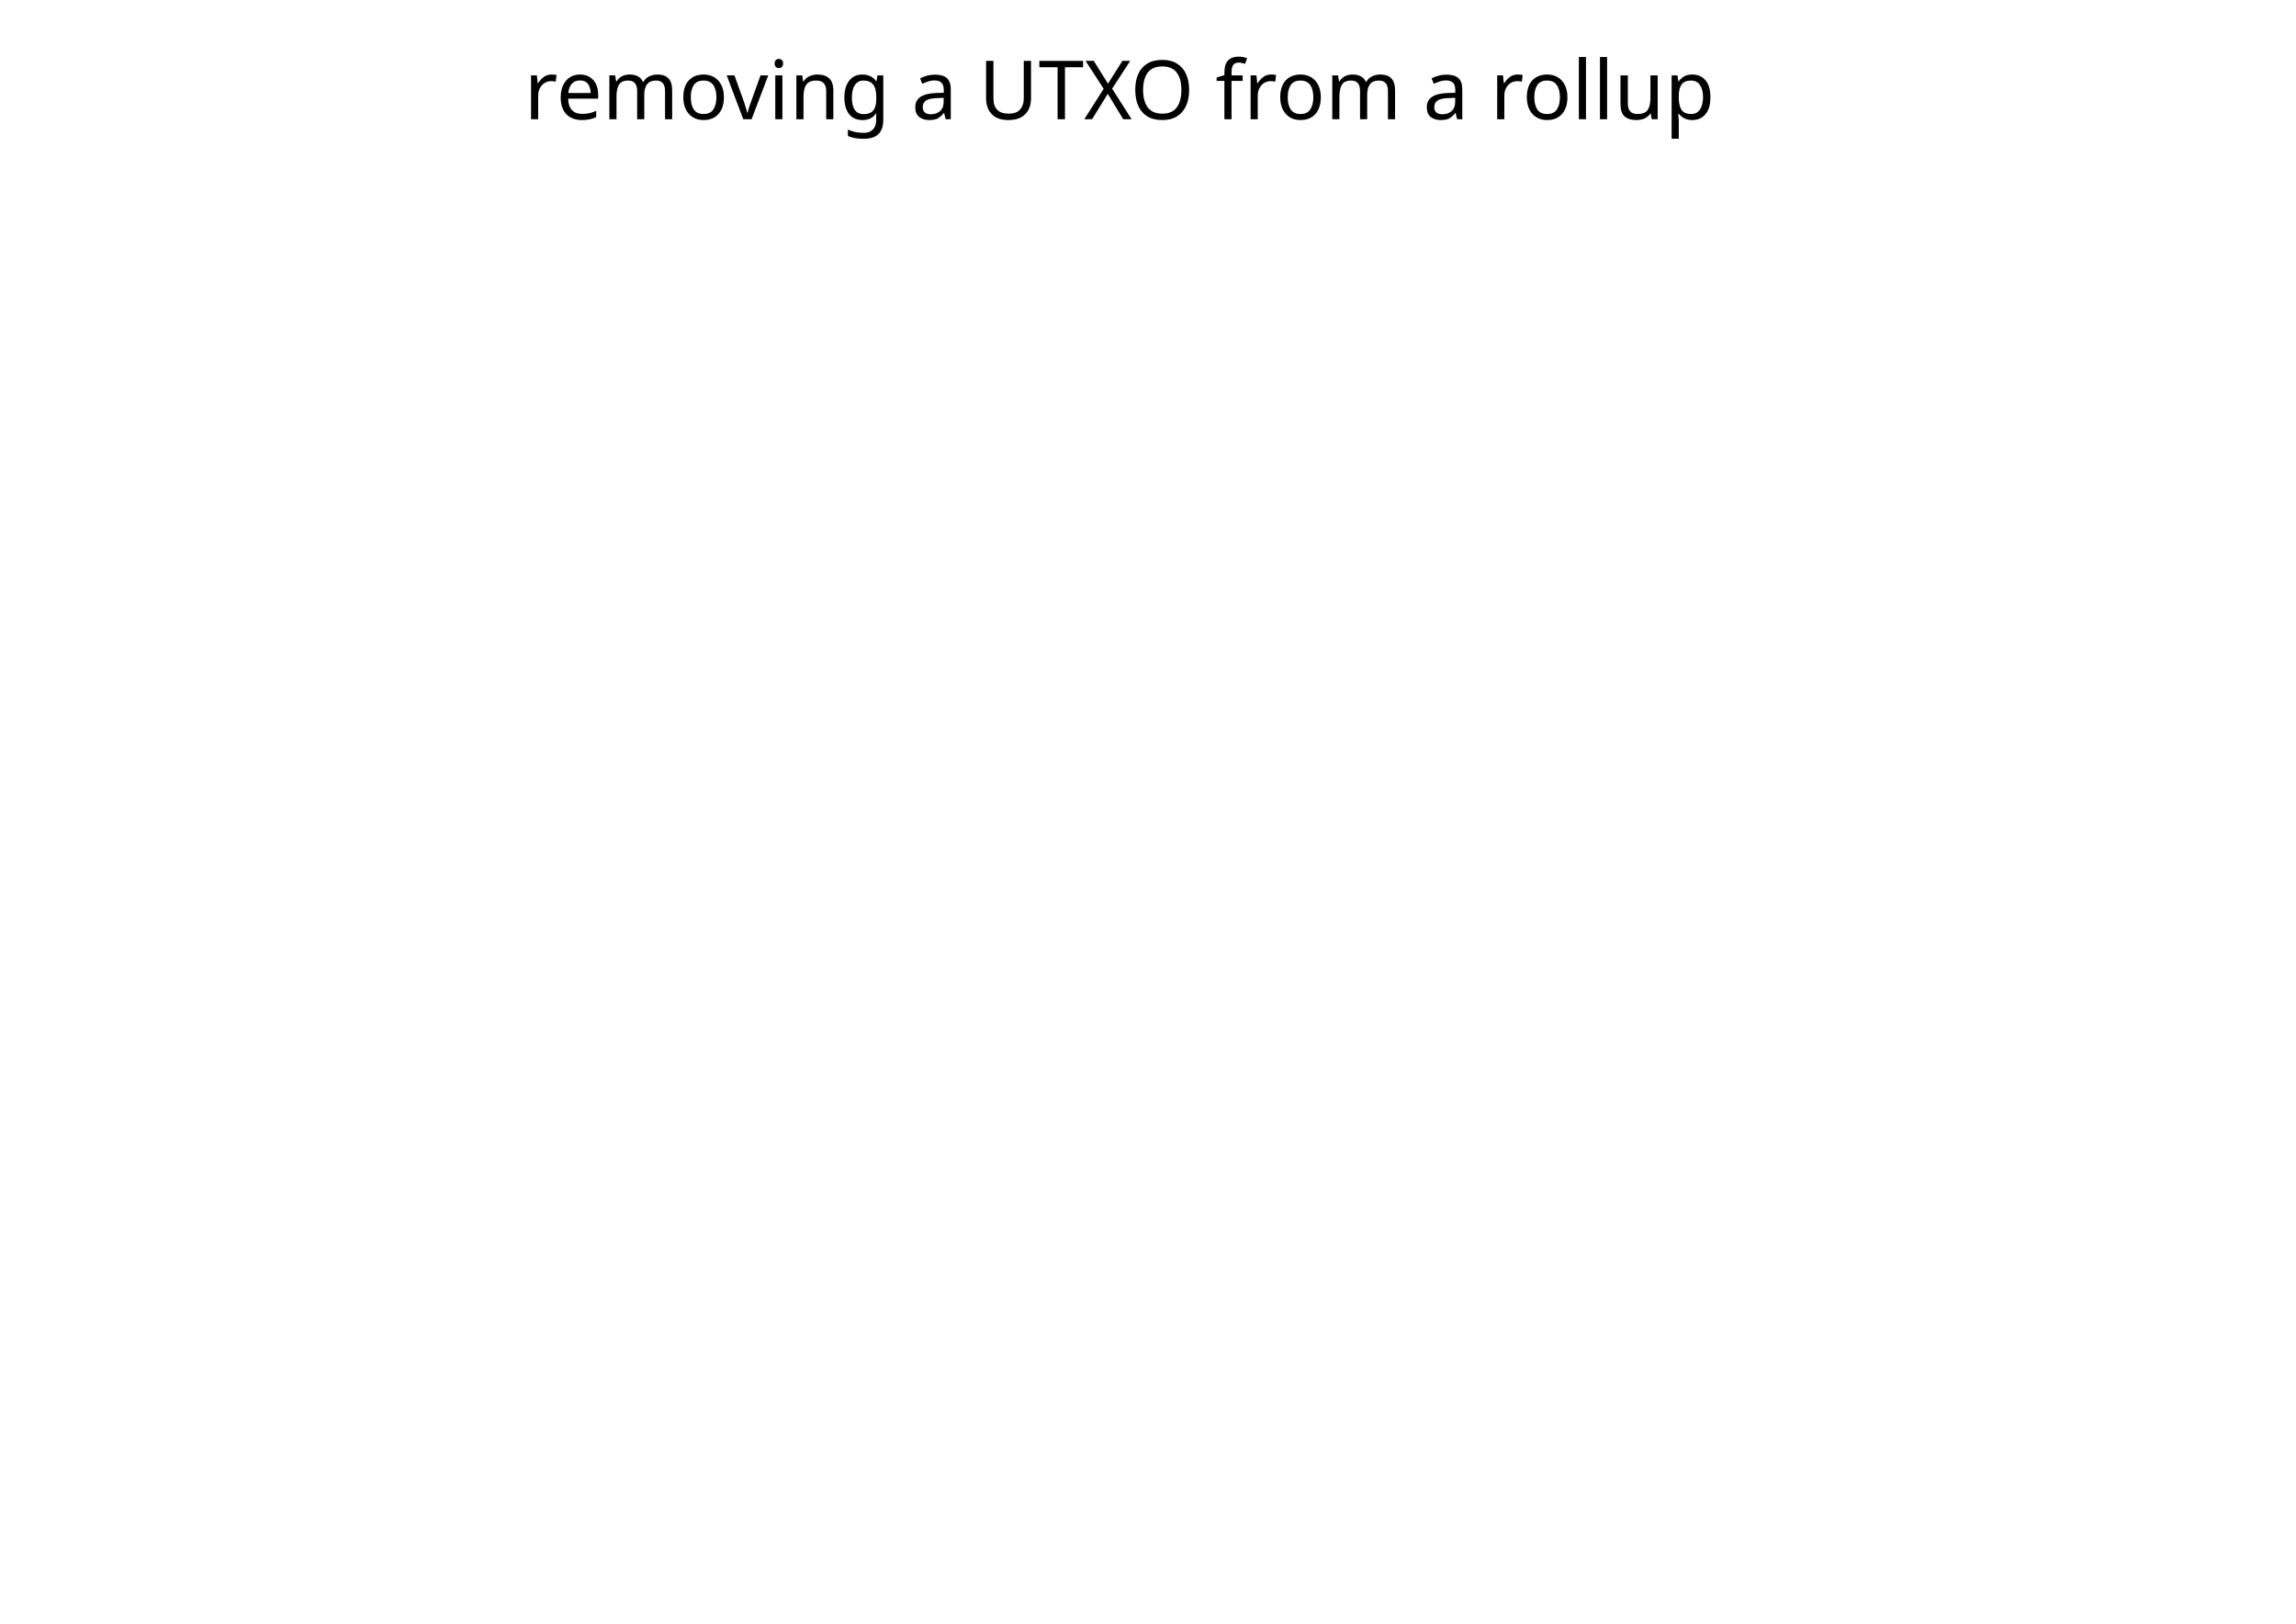
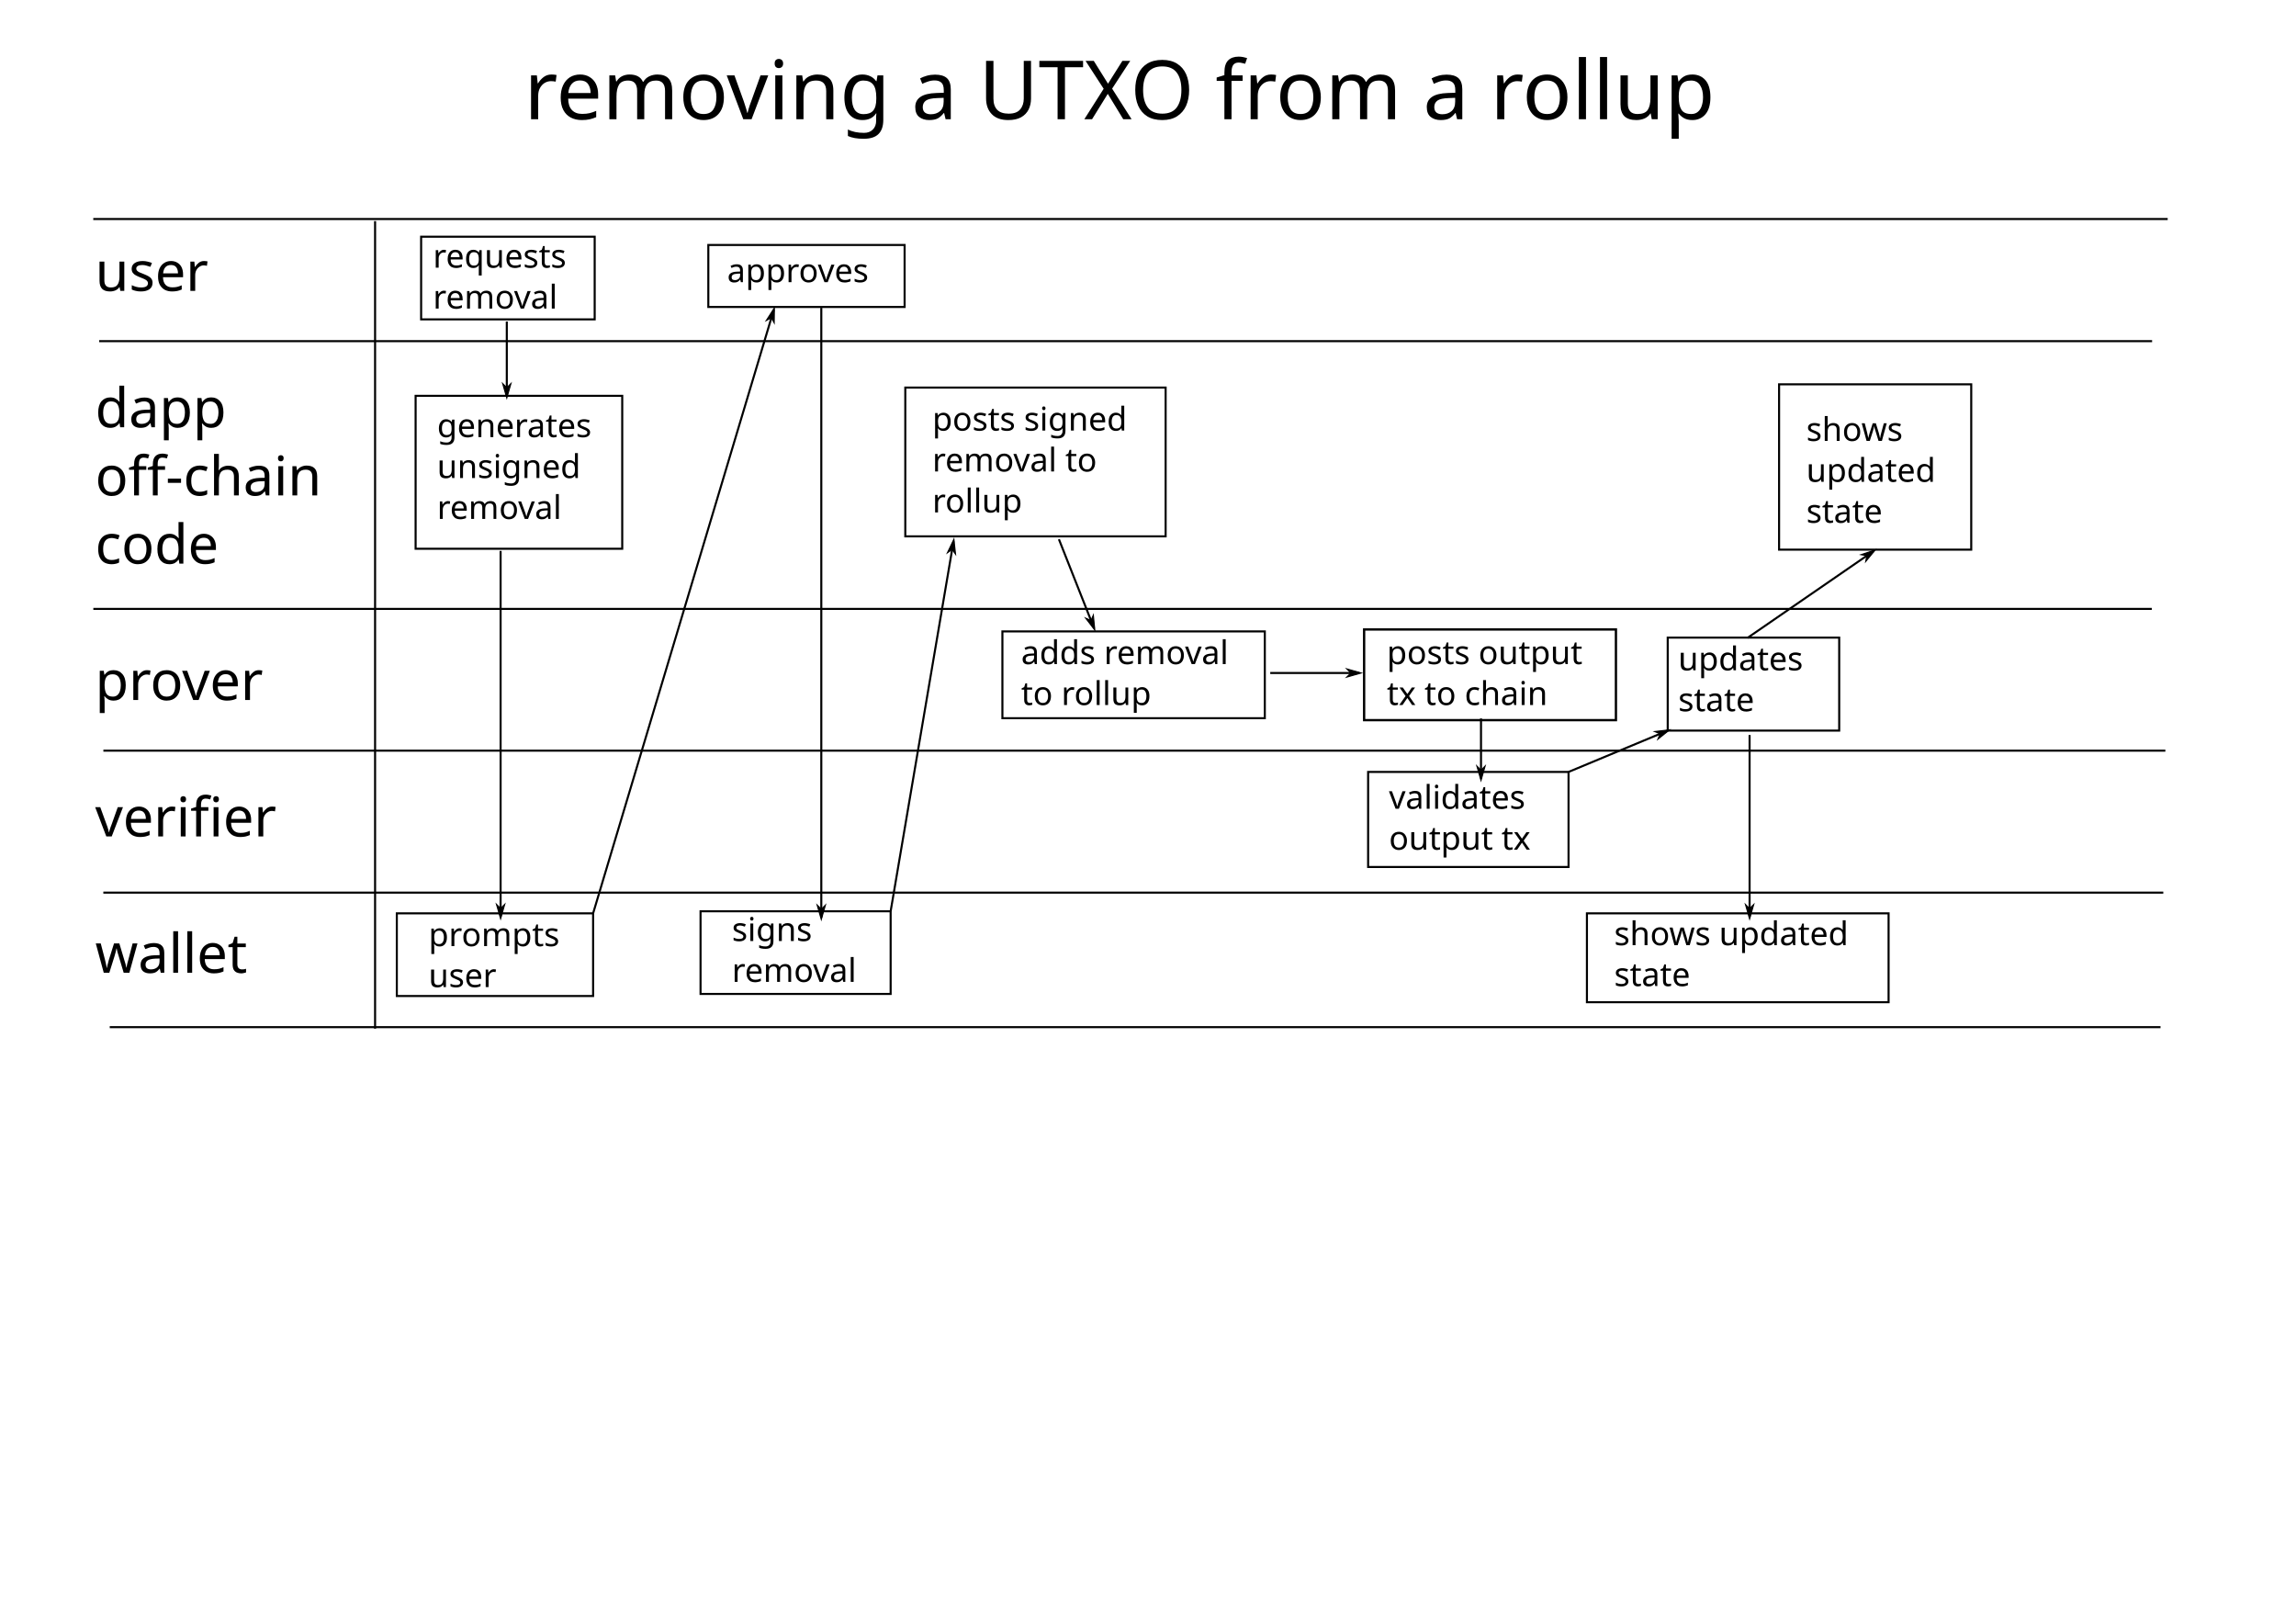
<svg xmlns="http://www.w3.org/2000/svg" width="297mm" height="210mm" viewBox="0 0 297 210" version="1.1" id="svg979">
-   <defs id="defs973" />
+   <defs id="defs973">
+     <marker style="overflow:visible;" id="marker4880" refX="0.0" refY="0.0" orient="auto">
+       <path transform="scale(0.4) rotate(180) translate(10,0)" style="fill-rule:evenodd;stroke:#000000;stroke-width:1pt;stroke-opacity:1;fill:#000000;fill-opacity:1" d="M 0.0,0.0 L 5.0,-5.0 L -12.5,0.0 L 5.0,5.0 L 0.0,0.0 z " id="path4878" />
+     </marker>
+     <marker style="overflow:visible;" id="marker4870" refX="0.0" refY="0.0" orient="auto">
+       <path transform="scale(0.4) rotate(180) translate(10,0)" style="fill-rule:evenodd;stroke:#000000;stroke-width:1pt;stroke-opacity:1;fill:#000000;fill-opacity:1" d="M 0.0,0.0 L 5.0,-5.0 L -12.5,0.0 L 5.0,5.0 L 0.0,0.0 z " id="path4868" />
+     </marker>
+     <marker style="overflow:visible;" id="marker4800" refX="0.0" refY="0.0" orient="auto">
+       <path transform="scale(0.4) rotate(180) translate(10,0)" style="fill-rule:evenodd;stroke:#000000;stroke-width:1pt;stroke-opacity:1;fill:#000000;fill-opacity:1" d="M 0.0,0.0 L 5.0,-5.0 L -12.5,0.0 L 5.0,5.0 L 0.0,0.0 z " id="path4798" />
+     </marker>
+     <marker style="overflow:visible;" id="marker4736" refX="0.0" refY="0.0" orient="auto">
+       <path transform="scale(0.4) rotate(180) translate(10,0)" style="fill-rule:evenodd;stroke:#000000;stroke-width:1pt;stroke-opacity:1;fill:#000000;fill-opacity:1" d="M 0.0,0.0 L 5.0,-5.0 L -12.5,0.0 L 5.0,5.0 L 0.0,0.0 z " id="path4734" />
+     </marker>
+     <marker style="overflow:visible;" id="marker4678" refX="0.0" refY="0.0" orient="auto">
+       <path transform="scale(0.4) rotate(180) translate(10,0)" style="fill-rule:evenodd;stroke:#000000;stroke-width:1pt;stroke-opacity:1;fill:#000000;fill-opacity:1" d="M 0.0,0.0 L 5.0,-5.0 L -12.5,0.0 L 5.0,5.0 L 0.0,0.0 z " id="path4676" />
+     </marker>
+     <marker style="overflow:visible;" id="marker4626" refX="0.0" refY="0.0" orient="auto">
+       <path transform="scale(0.4) rotate(180) translate(10,0)" style="fill-rule:evenodd;stroke:#000000;stroke-width:1pt;stroke-opacity:1;fill:#000000;fill-opacity:1" d="M 0.0,0.0 L 5.0,-5.0 L -12.5,0.0 L 5.0,5.0 L 0.0,0.0 z " id="path4624" />
+     </marker>
+     <marker style="overflow:visible;" id="marker4580" refX="0.0" refY="0.0" orient="auto">
+       <path transform="scale(0.4) rotate(180) translate(10,0)" style="fill-rule:evenodd;stroke:#000000;stroke-width:1pt;stroke-opacity:1;fill:#000000;fill-opacity:1" d="M 0.0,0.0 L 5.0,-5.0 L -12.5,0.0 L 5.0,5.0 L 0.0,0.0 z " id="path4578" />
+     </marker>
+     <marker style="overflow:visible;" id="marker4540" refX="0.0" refY="0.0" orient="auto">
+       <path transform="scale(0.4) rotate(180) translate(10,0)" style="fill-rule:evenodd;stroke:#000000;stroke-width:1pt;stroke-opacity:1;fill:#000000;fill-opacity:1" d="M 0.0,0.0 L 5.0,-5.0 L -12.5,0.0 L 5.0,5.0 L 0.0,0.0 z " id="path4538" />
+     </marker>
+     <marker style="overflow:visible;" id="marker4506" refX="0.0" refY="0.0" orient="auto">
+       <path transform="scale(0.4) rotate(180) translate(10,0)" style="fill-rule:evenodd;stroke:#000000;stroke-width:1pt;stroke-opacity:1;fill:#000000;fill-opacity:1" d="M 0.0,0.0 L 5.0,-5.0 L -12.5,0.0 L 5.0,5.0 L 0.0,0.0 z " id="path4504" />
+     </marker>
+     <marker style="overflow:visible;" id="marker4478" refX="0.0" refY="0.0" orient="auto">
+       <path transform="scale(0.4) rotate(180) translate(10,0)" style="fill-rule:evenodd;stroke:#000000;stroke-width:1pt;stroke-opacity:1;fill:#000000;fill-opacity:1" d="M 0.0,0.0 L 5.0,-5.0 L -12.5,0.0 L 5.0,5.0 L 0.0,0.0 z " id="path4476" />
+     </marker>
+     <marker style="overflow:visible;" id="marker4456" refX="0.0" refY="0.0" orient="auto">
+       <path transform="scale(0.4) rotate(180) translate(10,0)" style="fill-rule:evenodd;stroke:#000000;stroke-width:1pt;stroke-opacity:1;fill:#000000;fill-opacity:1" d="M 0.0,0.0 L 5.0,-5.0 L -12.5,0.0 L 5.0,5.0 L 0.0,0.0 z " id="path4454" />
+     </marker>
+     <marker style="overflow:visible;" id="Arrow1Mend" refX="0.0" refY="0.0" orient="auto">
+       <path transform="scale(0.4) rotate(180) translate(10,0)" style="fill-rule:evenodd;stroke:#000000;stroke-width:1pt;stroke-opacity:1;fill:#000000;fill-opacity:1" d="M 0.0,0.0 L 5.0,-5.0 L -12.5,0.0 L 5.0,5.0 L 0.0,0.0 z " id="path1071" />
+     </marker>
+   </defs>
  <g id="layer1">
    <text xml:space="preserve" style="font-style:normal;font-weight:normal;font-size:10.583px;line-height:1.25;font-family:sans-serif;fill:#000000;fill-opacity:1;stroke:none;stroke-width:0.265" x="67.789" y="15.42" id="text983">
      <tspan id="tspan981" x="67.789" y="15.42" style="stroke-width:0.265">removing a UTXO from a rollup</tspan>
    </text>
+     <text xml:space="preserve" style="font-size:7.056px;line-height:1.25;font-family:sans-serif;stroke-width:0.265" x="12.314" y="37.618" id="text3695">
+       <tspan id="tspan3693" x="12.314" y="37.618" style="font-size:7.056px;stroke-width:0.265">user</tspan>
+       <tspan x="12.314" y="46.438" style="font-size:7.056px;stroke-width:0.265" id="tspan3701" />
+       <tspan x="12.314" y="55.257" style="font-size:7.056px;stroke-width:0.265" id="tspan3703">dapp</tspan>
+       <tspan x="12.314" y="64.076" style="font-size:7.056px;stroke-width:0.265" id="tspan3707">off-chain</tspan>
+       <tspan x="12.314" y="72.896" style="font-size:7.056px;stroke-width:0.265" id="tspan3711">code</tspan>
+       <tspan x="12.314" y="81.715" style="font-size:7.056px;stroke-width:0.265" id="tspan3713" />
+       <tspan x="12.314" y="90.535" style="font-size:7.056px;stroke-width:0.265" id="tspan3715">prover</tspan>
+       <tspan x="12.314" y="99.354" style="font-size:7.056px;stroke-width:0.265" id="tspan3717" />
+       <tspan x="12.314" y="108.174" style="font-size:7.056px;stroke-width:0.265" id="tspan3719">verifier</tspan>
+       <tspan x="12.314" y="116.993" style="font-size:7.056px;stroke-width:0.265" id="tspan3721" />
+       <tspan x="12.314" y="125.813" style="font-size:7.056px;stroke-width:0.265" id="tspan3723">wallet</tspan>
+     </text>
+     <path style="fill:none;stroke:#000000;stroke-width:0.265px;stroke-linecap:butt;stroke-linejoin:miter;stroke-opacity:1" d="M 12.065,28.327 H 280.403" id="path3725" />
+     <path style="fill:none;stroke:#000000;stroke-width:0.265px;stroke-linecap:butt;stroke-linejoin:miter;stroke-opacity:1" d="M 12.828,44.122 H 278.386" id="path3727" />
+     <path style="fill:none;stroke:#000000;stroke-width:0.265px;stroke-linecap:butt;stroke-linejoin:miter;stroke-opacity:1" d="M 12.073,78.753 H 278.346" id="path3729" />
+     <path style="fill:none;stroke:#000000;stroke-width:0.265px;stroke-linecap:butt;stroke-linejoin:miter;stroke-opacity:1" d="M 13.374,97.085 H 280.101" id="path3731" />
+     <path style="fill:none;stroke:#000000;stroke-width:0.265px;stroke-linecap:butt;stroke-linejoin:miter;stroke-opacity:1" d="M 13.366,115.447 H 279.834" id="path3733" />
+     <path style="fill:none;stroke:#000000;stroke-width:0.265px;stroke-linecap:butt;stroke-linejoin:miter;stroke-opacity:1" d="M 14.195,132.846 H 279.474" id="path3735" />
+     <path style="fill:none;stroke:#000000;stroke-width:0.265px;stroke-linecap:butt;stroke-linejoin:miter;stroke-opacity:1" d="M 48.519,28.597 V 133.04" id="path3737" />
+     <text xml:space="preserve" style="font-size:4.233px;line-height:1.25;font-family:sans-serif;stroke-width:0.265" x="56.006" y="34.614" id="text3741">
+       <tspan id="tspan3739" x="56.006" y="34.614" style="stroke-width:0.265">requests</tspan>
+       <tspan x="56.006" y="39.906" style="stroke-width:0.265" id="tspan3743">removal</tspan>
+     </text>
+     <text xml:space="preserve" style="font-size:4.233px;line-height:1.25;font-family:sans-serif;stroke-width:0.265" x="56.54" y="56.53" id="text3747">
+       <tspan id="tspan3745" x="56.54" y="56.53" style="stroke-width:0.265">generates</tspan>
+       <tspan x="56.54" y="61.822" style="stroke-width:0.265" id="tspan3749">unsigned</tspan>
+       <tspan x="56.54" y="67.114" style="stroke-width:0.265" id="tspan3751">removal</tspan>
+     </text>
+     <text xml:space="preserve" style="font-size:4.233px;line-height:1.25;font-family:sans-serif;stroke-width:0.265" x="55.438" y="122.37" id="text3755">
+       <tspan id="tspan3753" x="55.438" y="122.37" style="stroke-width:0.265">prompts</tspan>
+       <tspan x="55.438" y="127.661" style="stroke-width:0.265" id="tspan3757">user</tspan>
+     </text>
+     <text xml:space="preserve" style="font-size:4.233px;line-height:1.25;font-family:sans-serif;stroke-width:0.265" x="94.068" y="36.489" id="text3761">
+       <tspan id="tspan3759" x="94.068" y="36.489" style="stroke-width:0.265">approves</tspan>
+     </text>
+     <text xml:space="preserve" style="font-size:4.233px;line-height:1.25;font-family:sans-serif;stroke-width:0.265" x="94.676" y="121.704" id="text3765">
+       <tspan id="tspan3763" x="94.676" y="121.704" style="stroke-width:0.265">signs</tspan>
+       <tspan x="94.676" y="126.996" style="stroke-width:0.265" id="tspan3767">removal</tspan>
+     </text>
+     <text xml:space="preserve" style="font-size:4.233px;line-height:1.25;font-family:sans-serif;stroke-width:0.265" x="120.601" y="55.688" id="text3771">
+       <tspan id="tspan3769" x="120.601" y="55.688" style="stroke-width:0.265">posts signed</tspan>
+       <tspan x="120.601" y="60.98" style="stroke-width:0.265" id="tspan3773">removal to</tspan>
+       <tspan x="120.601" y="66.272" style="stroke-width:0.265" id="tspan3775">rollup</tspan>
+     </text>
+     <text xml:space="preserve" style="font-size:4.233px;line-height:1.25;font-family:sans-serif;stroke-width:0.265" x="132.094" y="85.89" id="text3779">
+       <tspan id="tspan3777" x="132.094" y="85.89" style="stroke-width:0.265">adds removal</tspan>
+       <tspan x="132.094" y="91.182" style="stroke-width:0.265" id="tspan3781">to rollup</tspan>
+     </text>
+     <text xml:space="preserve" style="font-size:4.233px;line-height:1.25;font-family:sans-serif;stroke-width:0.265" x="179.4" y="85.89" id="text3785">
+       <tspan x="179.4" y="85.89" style="stroke-width:0.265" id="tspan3791">posts output</tspan>
+       <tspan x="179.4" y="91.182" style="stroke-width:0.265" id="tspan3861">tx to chain</tspan>
+     </text>
+     <text xml:space="preserve" style="font-size:4.233px;line-height:1.25;font-family:sans-serif;stroke-width:0.265" x="179.668" y="104.599" id="text3795">
+       <tspan id="tspan3793" x="179.668" y="104.599" style="stroke-width:0.265">validates</tspan>
+       <tspan x="179.668" y="109.89" style="stroke-width:0.265" id="tspan3797">output tx</tspan>
+     </text>
+     <text xml:space="preserve" style="font-size:4.233px;line-height:1.25;font-family:sans-serif;stroke-width:0.265" x="208.8" y="122.239" id="text3801">
+       <tspan id="tspan3799" x="208.8" y="122.239" style="stroke-width:0.265">shows updated</tspan>
+       <tspan x="208.8" y="127.53" style="stroke-width:0.265" id="tspan3803">state</tspan>
+     </text>
+     <text xml:space="preserve" style="font-size:4.233px;line-height:1.25;font-family:sans-serif;stroke-width:0.265" x="217.085" y="86.692" id="text3807">
+       <tspan id="tspan3805" x="217.085" y="86.692" style="stroke-width:0.265">updates</tspan>
+       <tspan x="217.085" y="91.983" style="stroke-width:0.265" id="tspan3809">state</tspan>
+     </text>
+     <text xml:space="preserve" style="font-size:4.233px;line-height:1.25;font-family:sans-serif;stroke-width:0.265" x="233.656" y="57.025" id="text3813">
+       <tspan id="tspan3811" x="233.656" y="57.025" style="stroke-width:0.265">shows</tspan>
+       <tspan x="233.656" y="62.316" style="stroke-width:0.265" id="tspan3815">updated</tspan>
+       <tspan x="233.656" y="67.608" style="stroke-width:0.265" id="tspan3817">state</tspan>
+     </text>
+     <rect style="fill:none;stroke:#000000;stroke-width:0.265" id="rect3819" width="22.451" height="10.691" x="54.475" y="30.615" />
+     <rect style="fill:none;stroke:#000000;stroke-width:0.265" id="rect3821" width="25.391" height="8.018" x="91.625" y="31.684" />
+     <rect style="fill:none;stroke:#000000;stroke-width:0.265" id="rect3823" width="26.727" height="19.778" x="53.762" y="51.194" />
+     <rect style="fill:none;stroke:#000000;stroke-width:0.265" id="rect3825" width="33.676" height="19.243" x="117.105" y="50.125" />
+     <rect style="fill:none;stroke:#000000;stroke-width:0.265" id="rect3827" width="33.943" height="11.225" x="129.667" y="81.663" />
+     <rect style="fill:none;stroke:#000000;stroke-width:0.298" id="rect3829" width="32.574" height="11.727" x="176.456" y="81.412" />
+     <rect style="fill:none;stroke:#000000;stroke-width:0.265" id="rect3831" width="22.183" height="12.027" x="215.728" y="82.465" />
+     <rect style="fill:none;stroke:#000000;stroke-width:0.265" id="rect3833" width="25.925" height="12.294" x="176.974" y="99.837" />
+     <rect style="fill:none;stroke:#000000;stroke-width:0.265" id="rect3835" width="25.391" height="10.691" x="51.331" y="118.127" />
+     <rect style="fill:none;stroke:#000000;stroke-width:0.265" id="rect3837" width="24.589" height="10.691" x="90.62" y="117.859" />
+     <rect style="fill:none;stroke:#000000;stroke-width:0.265" id="rect3839" width="39.021" height="11.493" x="205.278" y="118.127" />
+     <rect style="fill:none;stroke:#000000;stroke-width:0.265" id="rect3841" width="24.856" height="21.382" x="230.134" y="49.706" />
+     <path style="fill:none;stroke:#000000;stroke-width:0.265;stroke-linecap:butt;stroke-linejoin:miter;stroke-opacity:1;stroke-miterlimit:4;stroke-dasharray:none;marker-end:url(#marker4870)" d="m 65.557,41.583 v 9.622" id="path3843" />
+     <path style="fill:none;stroke:#000000;stroke-width:0.265;stroke-linecap:butt;stroke-linejoin:miter;stroke-opacity:1;stroke-miterlimit:4;stroke-dasharray:none;marker-end:url(#marker4880)" d="M 64.756,71.25 V 118.556" id="path3845" />
+     <path style="fill:none;stroke:#000000;stroke-width:0.265;stroke-linecap:butt;stroke-linejoin:miter;stroke-opacity:1;stroke-miterlimit:4;stroke-dasharray:none;marker-end:url(#marker4456)" d="M 76.722,118.127 100.092,40.076" id="path3847" />
+     <path style="fill:none;stroke:#000000;stroke-width:0.265;stroke-linecap:butt;stroke-linejoin:miter;stroke-opacity:1;stroke-miterlimit:4;stroke-dasharray:none;marker-end:url(#marker4478)" d="M 106.239,39.809 V 118.653" id="path3849" />
+     <path style="fill:none;stroke:#000000;stroke-width:0.265;stroke-linecap:butt;stroke-linejoin:miter;stroke-opacity:1;stroke-miterlimit:4;stroke-dasharray:none;marker-end:url(#marker4506)" d="m 115.209,117.859 8.136,-47.849" id="path3851" />
+     <path style="fill:none;stroke:#000000;stroke-width:0.265;stroke-linecap:butt;stroke-linejoin:miter;stroke-opacity:1;stroke-miterlimit:4;stroke-dasharray:none;marker-end:url(#marker4540)" d="m 136.975,69.743 4.544,11.493" id="path3853" />
+     <text xml:space="preserve" style="font-size:4.233px;line-height:1.25;font-family:sans-serif;stroke-width:0.265" x="190.903" y="87.037" id="text3857">
+       <tspan id="tspan3855" x="190.903" y="87.037" style="stroke-width:0.265"> </tspan>
+     </text>
+     <path style="fill:none;stroke:#000000;stroke-width:0.265;stroke-linecap:butt;stroke-linejoin:miter;stroke-opacity:1;stroke-miterlimit:4;stroke-dasharray:none;marker-end:url(#marker4580)" d="M 164.313,87.041 H 175.806" id="path3863" />
+     <path style="fill:none;stroke:#000000;stroke-width:0.265;stroke-linecap:butt;stroke-linejoin:miter;stroke-opacity:1;stroke-miterlimit:4;stroke-dasharray:none;marker-end:url(#marker4626)" d="m 191.575,92.921 v 7.751" id="path3865" />
+     <path style="fill:none;stroke:#000000;stroke-width:0.265;stroke-linecap:butt;stroke-linejoin:miter;stroke-opacity:1;stroke-miterlimit:4;stroke-dasharray:none;marker-end:url(#marker4678)" d="m 202.899,99.837 12.829,-5.345" id="path3867" />
+     <path style="fill:none;stroke:#000000;stroke-width:0.265;stroke-linecap:butt;stroke-linejoin:miter;stroke-opacity:1;stroke-miterlimit:4;stroke-dasharray:none;marker-end:url(#marker4736)" d="m 226.32,95.059 v 23.52" id="path3869" />
+     <path style="fill:none;stroke:#000000;stroke-width:0.265;stroke-linecap:butt;stroke-linejoin:miter;stroke-opacity:1;stroke-miterlimit:4;stroke-dasharray:none;marker-end:url(#marker4800)" d="M 226.052,82.498 242.356,71.272" id="path3871" />
  </g>
</svg>
